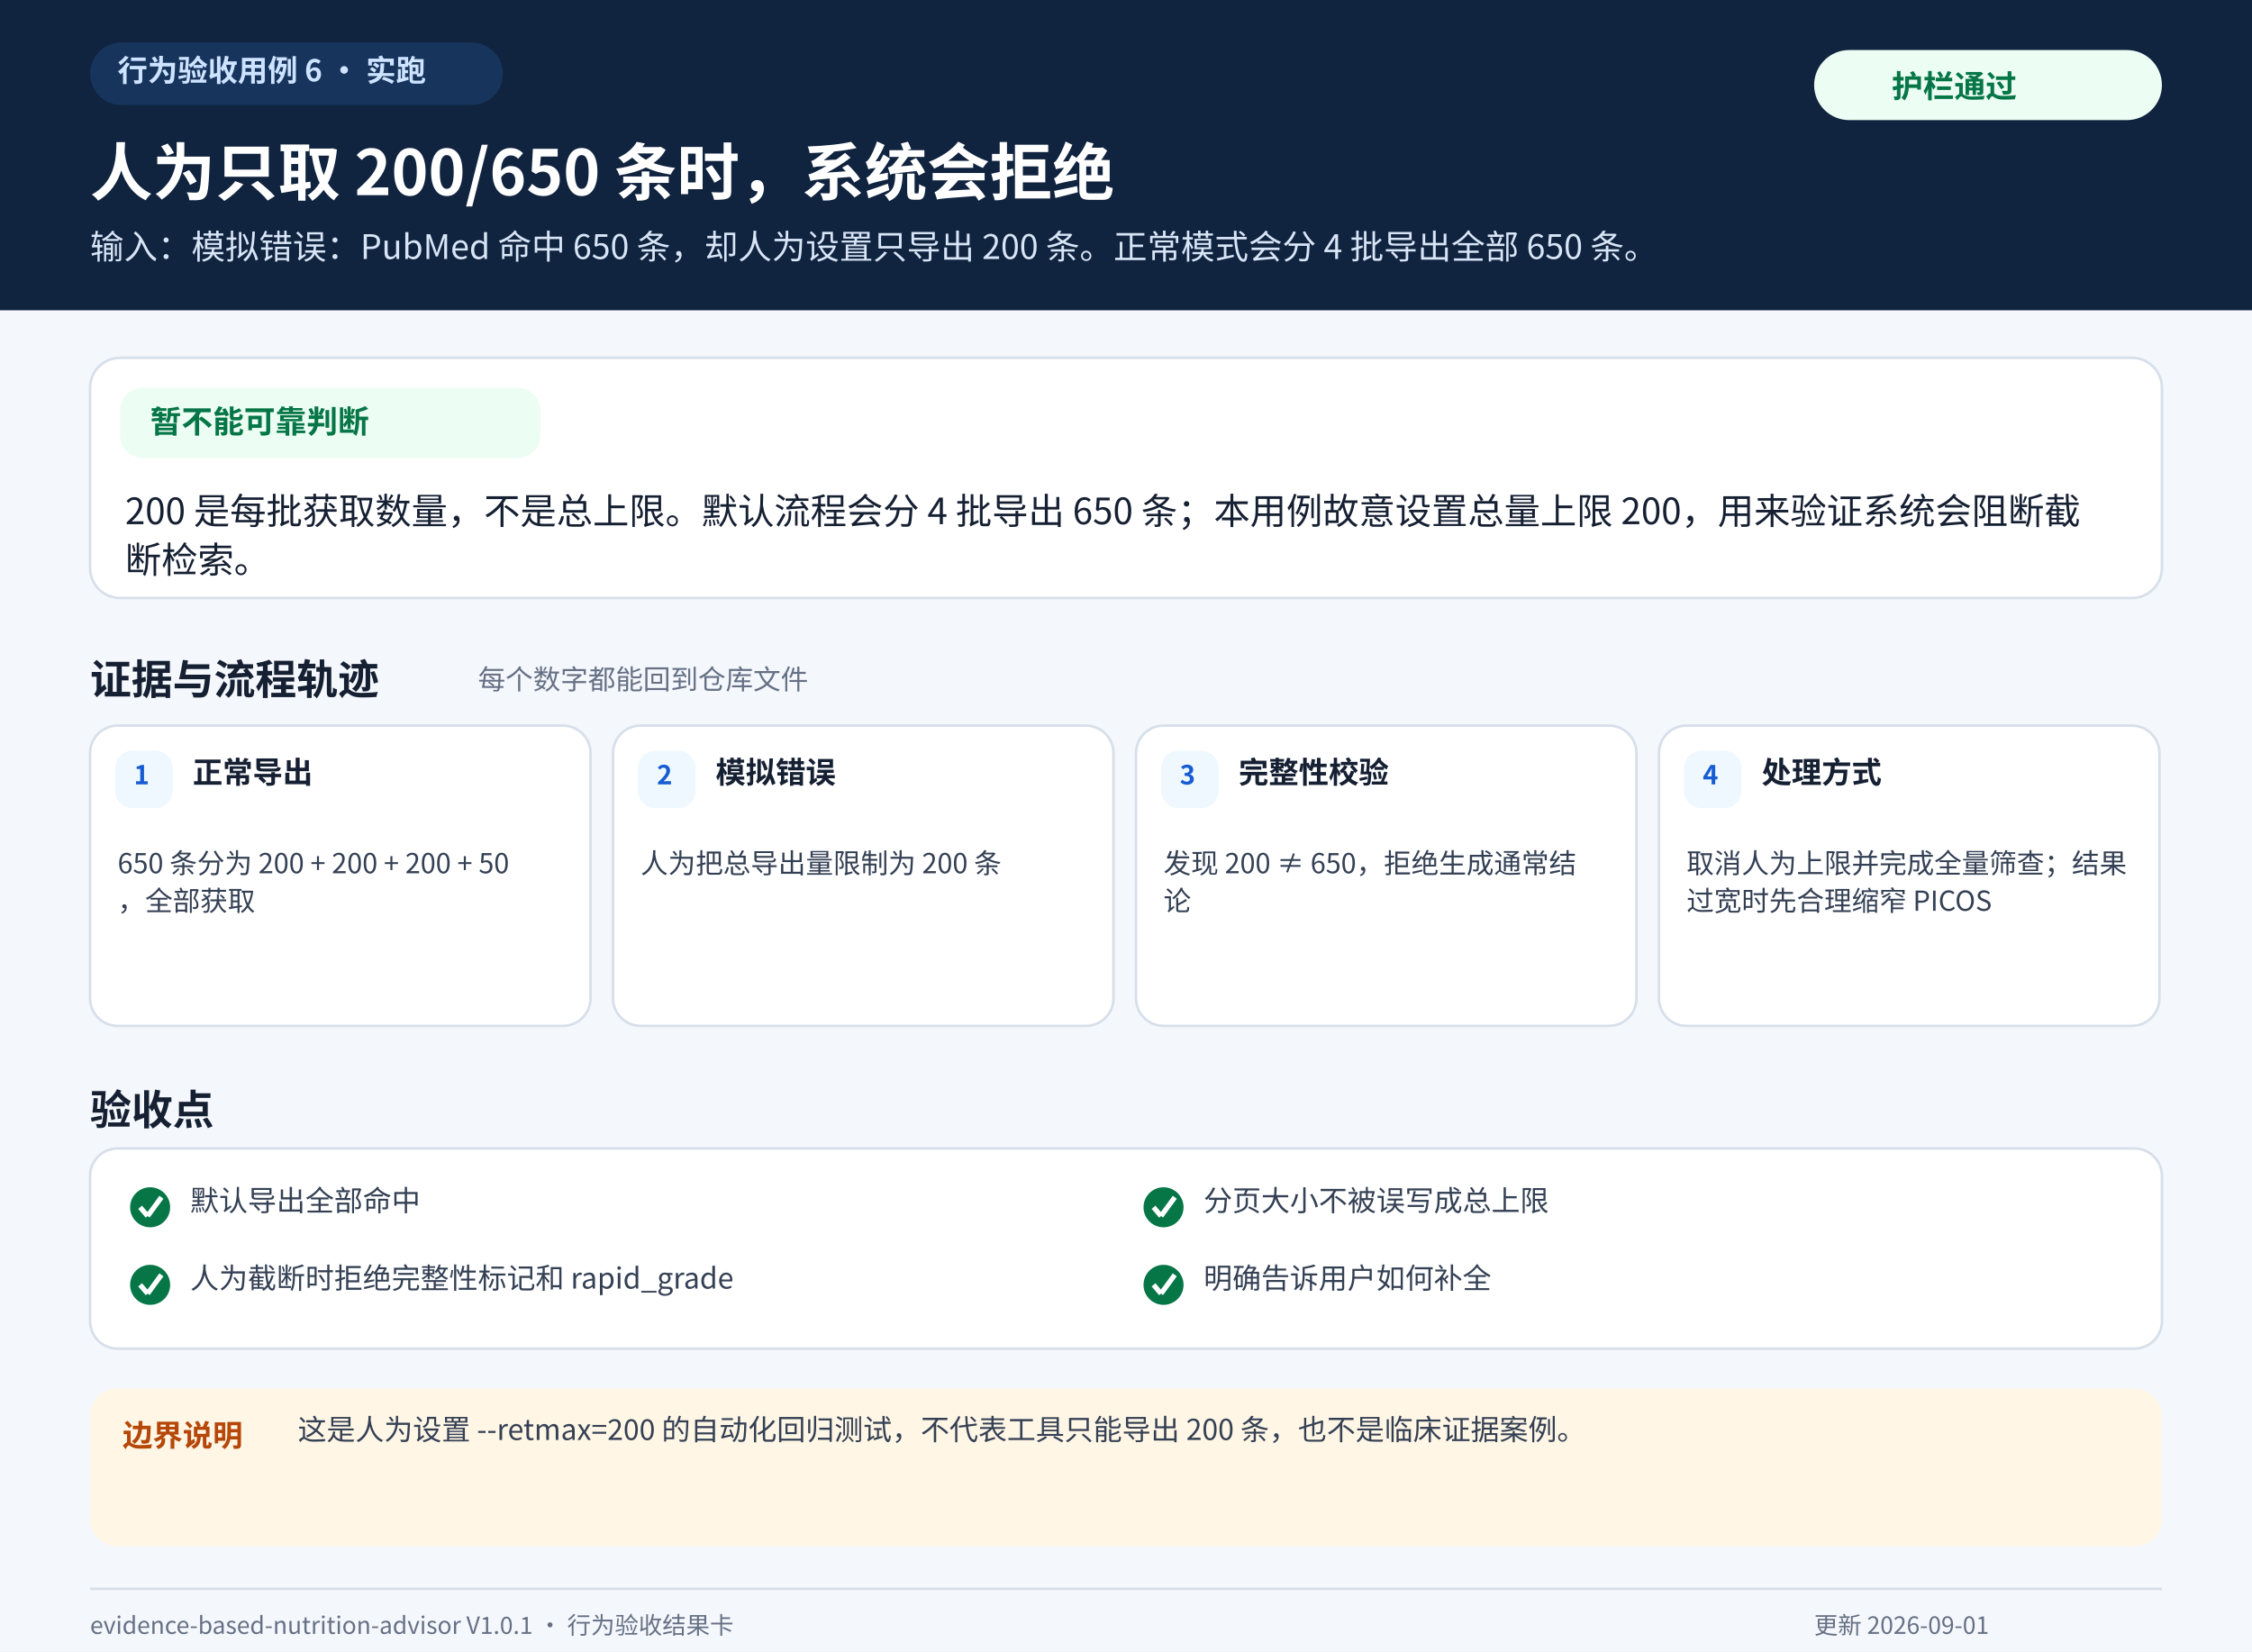
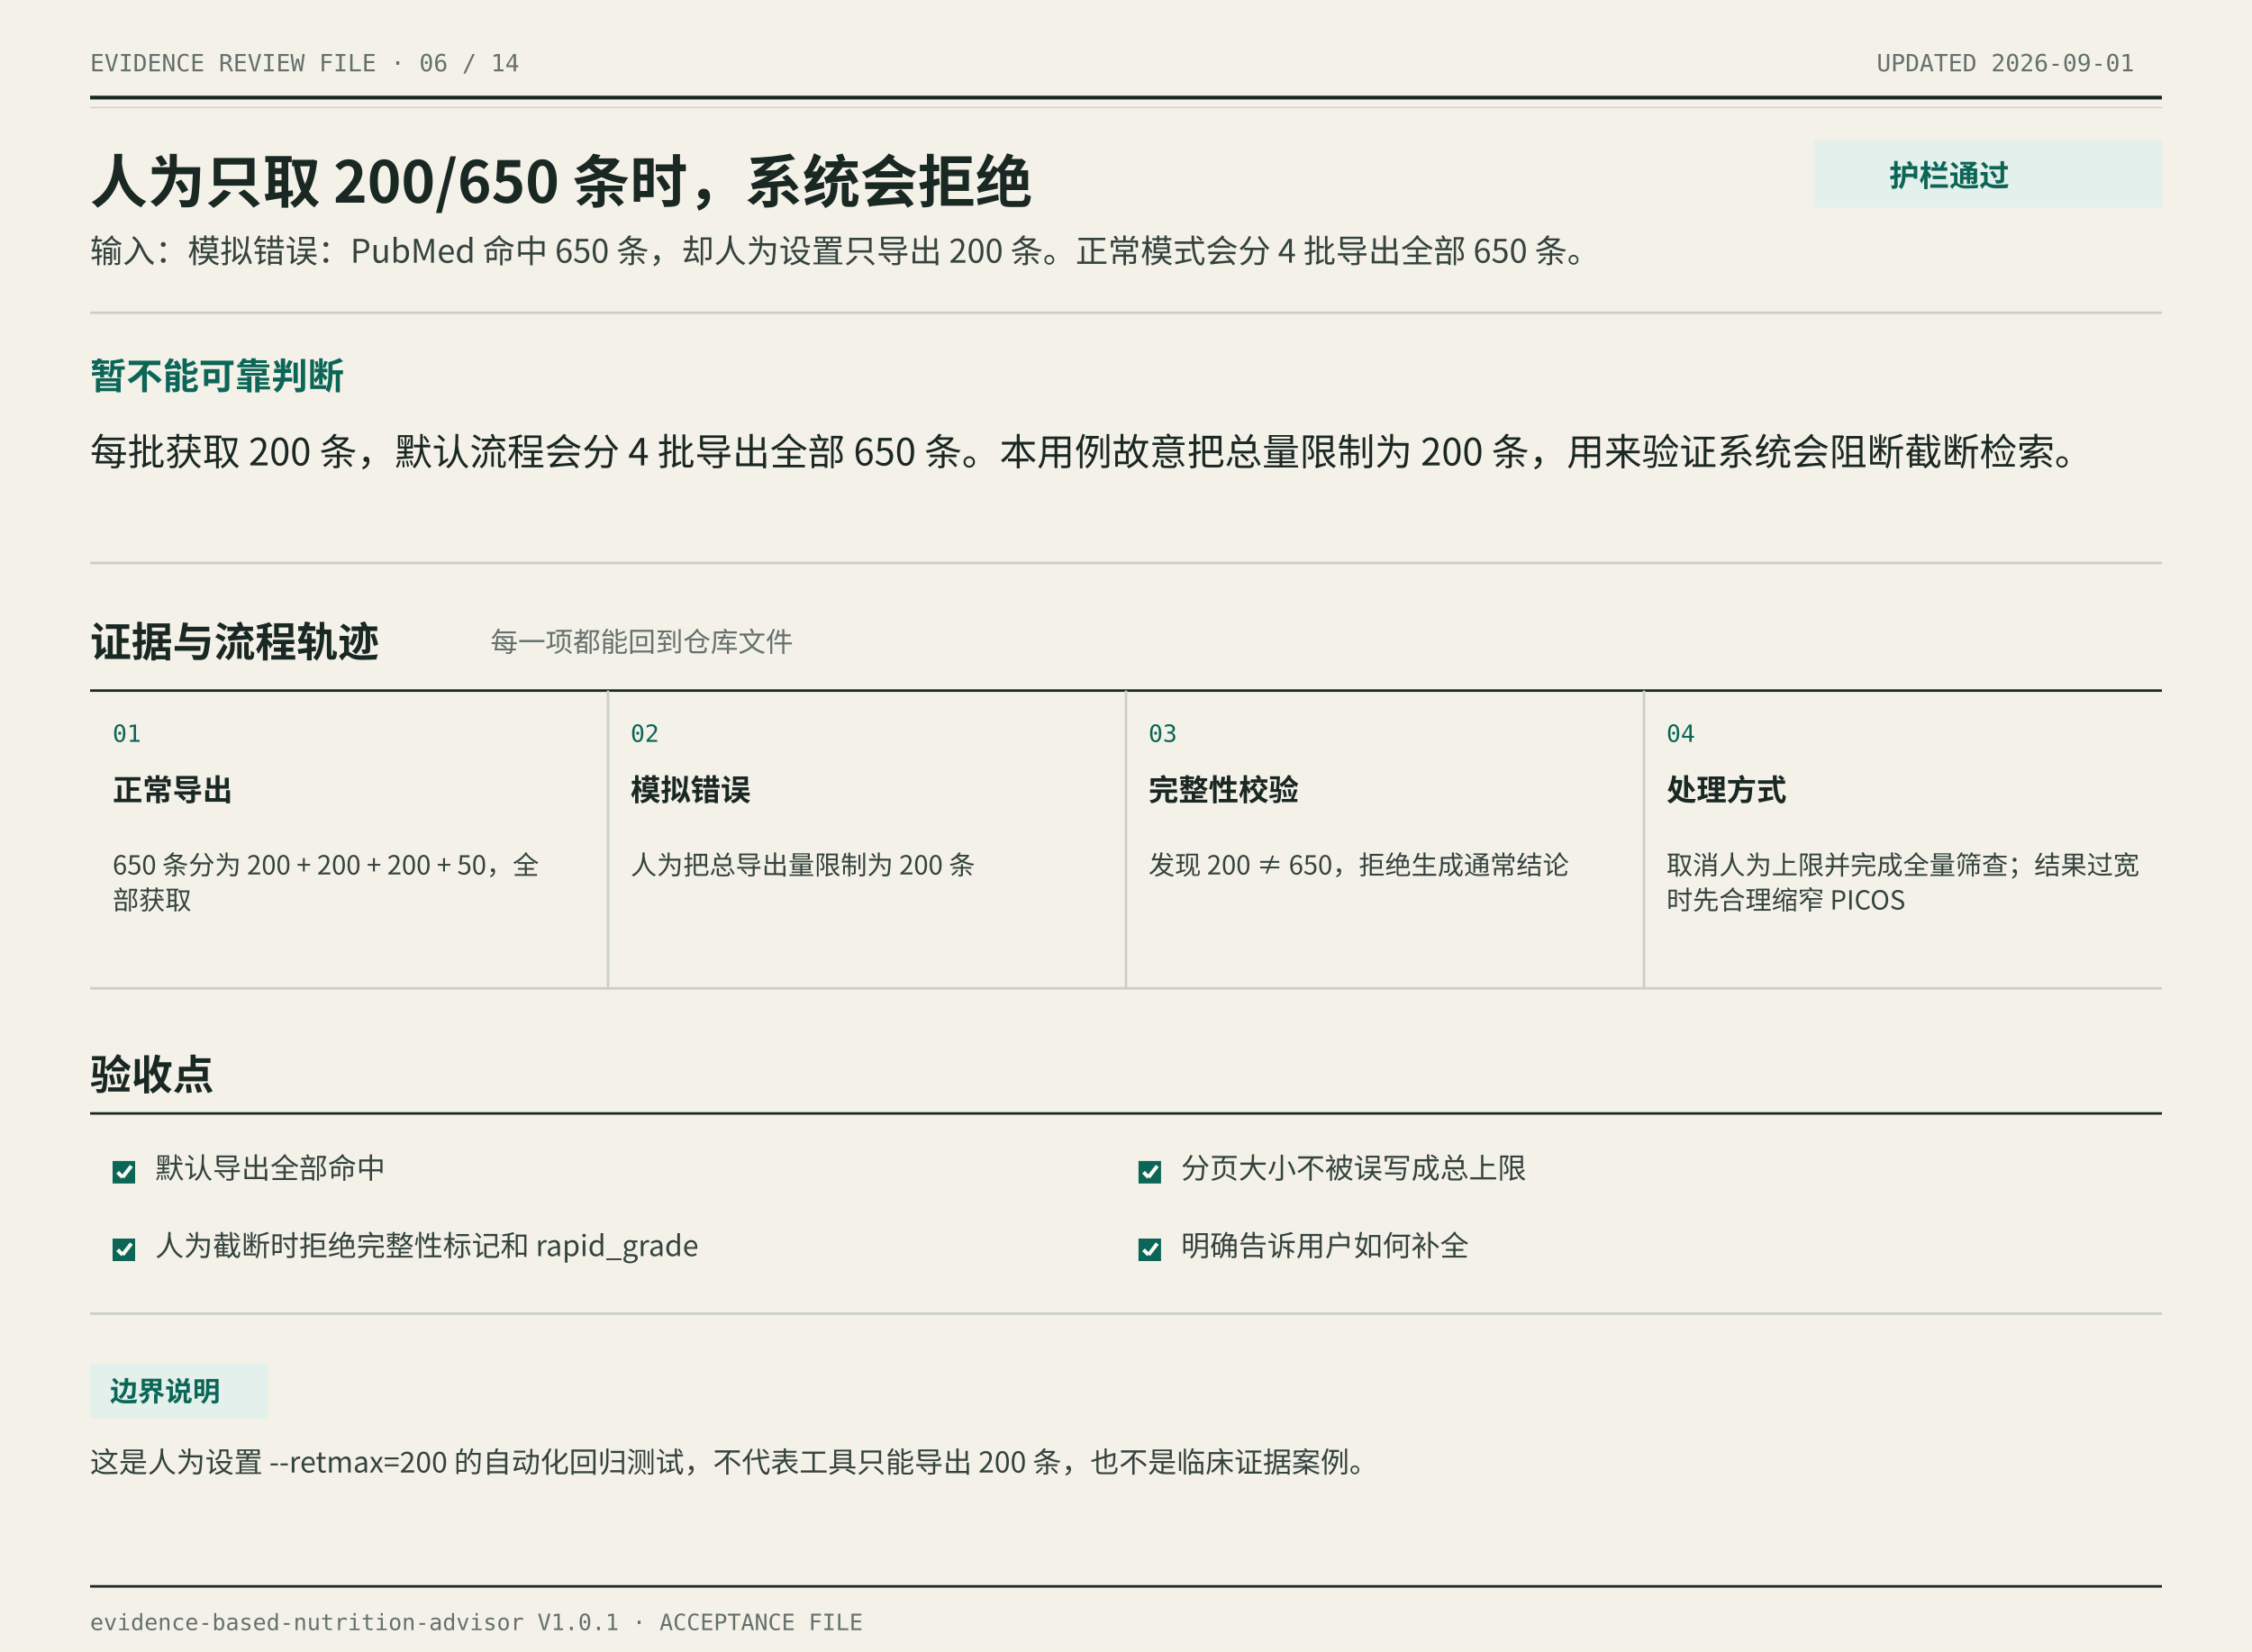
<svg xmlns="http://www.w3.org/2000/svg" width="1800" height="1320" viewBox="0 0 1800 1320" role="img" aria-label="行为验收用例 6：人为只取 200/650 条时，系统会拒绝">
-   <rect width="1800" height="1320" fill="#F4F7FB" />
-   <rect x="0" y="0" width="1800" height="248" rx="0" fill="#10233F" />
-   <rect x="72" y="34" width="330" height="50" rx="25" fill="#17345C" />
-   <text x="94" y="65" font-family="Microsoft YaHei, PingFang SC, Noto Sans CJK SC, sans-serif" font-size="24" font-weight="700" fill="#CDE3FF">行为验收用例 6 · 实跑</text>
-   <text x="72" y="156" font-family="Microsoft YaHei, PingFang SC, Noto Sans CJK SC, sans-serif" font-size="50" font-weight="700" fill="#FFFFFF">人为只取 200/650 条时，系统会拒绝</text>
-   <text x="72" y="207" font-family="Microsoft YaHei, PingFang SC, Noto Sans CJK SC, sans-serif" font-size="27" font-weight="400" fill="#D8E5F6">输入：模拟错误：PubMed 命中 650 条，却人为设置只导出 200 条。正常模式会分 4 批导出全部 650 条。</text>
-   <rect x="1450" y="40" width="278" height="56" rx="28" fill="#ECFDF3" />
-   <text x="1512" y="78" font-family="Microsoft YaHei, PingFang SC, Noto Sans CJK SC, sans-serif" font-size="25" font-weight="700" fill="#067647">护栏通过</text>
-   <rect x="72" y="286" width="1656" height="192" rx="24" fill="#FFFFFF" stroke="#D7DFEA" stroke-width="2" />
-   <rect x="96" y="310" width="336" height="56" rx="18" fill="#ECFDF3" />
-   <text x="120" y="346" font-family="Microsoft YaHei, PingFang SC, Noto Sans CJK SC, sans-serif" font-size="25" font-weight="700" fill="#067647">暂不能可靠判断</text>
-   <text x="100" y="419" font-family="Microsoft YaHei, PingFang SC, Noto Sans CJK SC, sans-serif" font-size="29" font-weight="400" fill="#162033">200 是每批获取数量，不是总上限。默认流程会分 4 批导出 650 条；本用例故意设置总量上限 200，用来验证系统会阻断截</text>
-   <text x="100" y="458" font-family="Microsoft YaHei, PingFang SC, Noto Sans CJK SC, sans-serif" font-size="29" font-weight="400" fill="#162033">断检索。</text>
-   <text x="72" y="555" font-family="Microsoft YaHei, PingFang SC, Noto Sans CJK SC, sans-serif" font-size="33" font-weight="700" fill="#162033">证据与流程轨迹</text>
-   <text x="382" y="551" font-family="Microsoft YaHei, PingFang SC, Noto Sans CJK SC, sans-serif" font-size="22" font-weight="400" fill="#667085">每个数字都能回到仓库文件</text>
-   <rect x="72" y="580" width="400" height="240" rx="22" fill="#FFFFFF" stroke="#D7DFEA" stroke-width="2" />
-   <rect x="92" y="600" width="46" height="46" rx="14" fill="#EFF8FF" />
-   <text x="107" y="627" font-family="Microsoft YaHei, PingFang SC, Noto Sans CJK SC, sans-serif" font-size="21" font-weight="700" fill="#175CD3">1</text>
-   <text x="154" y="626" font-family="Microsoft YaHei, PingFang SC, Noto Sans CJK SC, sans-serif" font-size="24" font-weight="700" fill="#162033">正常导出</text>
-   <text x="94" y="698" font-family="Microsoft YaHei, PingFang SC, Noto Sans CJK SC, sans-serif" font-size="22" font-weight="400" fill="#344054">650 条分为 200 + 200 + 200 + 50</text>
-   <text x="94" y="728" font-family="Microsoft YaHei, PingFang SC, Noto Sans CJK SC, sans-serif" font-size="22" font-weight="400" fill="#344054">，全部获取</text>
-   <rect x="490" y="580" width="400" height="240" rx="22" fill="#FFFFFF" stroke="#D7DFEA" stroke-width="2" />
-   <rect x="510" y="600" width="46" height="46" rx="14" fill="#EFF8FF" />
-   <text x="525" y="627" font-family="Microsoft YaHei, PingFang SC, Noto Sans CJK SC, sans-serif" font-size="21" font-weight="700" fill="#175CD3">2</text>
-   <text x="572" y="626" font-family="Microsoft YaHei, PingFang SC, Noto Sans CJK SC, sans-serif" font-size="24" font-weight="700" fill="#162033">模拟错误</text>
-   <text x="512" y="698" font-family="Microsoft YaHei, PingFang SC, Noto Sans CJK SC, sans-serif" font-size="22" font-weight="400" fill="#344054">人为把总导出量限制为 200 条</text>
-   <rect x="908" y="580" width="400" height="240" rx="22" fill="#FFFFFF" stroke="#D7DFEA" stroke-width="2" />
-   <rect x="928" y="600" width="46" height="46" rx="14" fill="#EFF8FF" />
-   <text x="943" y="627" font-family="Microsoft YaHei, PingFang SC, Noto Sans CJK SC, sans-serif" font-size="21" font-weight="700" fill="#175CD3">3</text>
-   <text x="990" y="626" font-family="Microsoft YaHei, PingFang SC, Noto Sans CJK SC, sans-serif" font-size="24" font-weight="700" fill="#162033">完整性校验</text>
-   <text x="930" y="698" font-family="Microsoft YaHei, PingFang SC, Noto Sans CJK SC, sans-serif" font-size="22" font-weight="400" fill="#344054">发现 200 ≠ 650，拒绝生成通常结</text>
-   <text x="930" y="728" font-family="Microsoft YaHei, PingFang SC, Noto Sans CJK SC, sans-serif" font-size="22" font-weight="400" fill="#344054">论</text>
-   <rect x="1326" y="580" width="400" height="240" rx="22" fill="#FFFFFF" stroke="#D7DFEA" stroke-width="2" />
-   <rect x="1346" y="600" width="46" height="46" rx="14" fill="#EFF8FF" />
-   <text x="1361" y="627" font-family="Microsoft YaHei, PingFang SC, Noto Sans CJK SC, sans-serif" font-size="21" font-weight="700" fill="#175CD3">4</text>
-   <text x="1408" y="626" font-family="Microsoft YaHei, PingFang SC, Noto Sans CJK SC, sans-serif" font-size="24" font-weight="700" fill="#162033">处理方式</text>
-   <text x="1348" y="698" font-family="Microsoft YaHei, PingFang SC, Noto Sans CJK SC, sans-serif" font-size="22" font-weight="400" fill="#344054">取消人为上限并完成全量筛查；结果</text>
-   <text x="1348" y="728" font-family="Microsoft YaHei, PingFang SC, Noto Sans CJK SC, sans-serif" font-size="22" font-weight="400" fill="#344054">过宽时先合理缩窄 PICOS</text>
-   <text x="72" y="899" font-family="Microsoft YaHei, PingFang SC, Noto Sans CJK SC, sans-serif" font-size="33" font-weight="700" fill="#162033">验收点</text>
-   <rect x="72" y="918" width="1656" height="160" rx="22" fill="#FFFFFF" stroke="#D7DFEA" stroke-width="2" />
-   <circle cx="120.0" cy="965.0" r="16.0" fill="#067647" />
-   <line x1="112" y1="965" x2="118" y2="972" stroke="#FFFFFF" stroke-width="4" />
-   <line x1="118" y1="972" x2="129" y2="957" stroke="#FFFFFF" stroke-width="4" />
-   <text x="152" y="968" font-family="Microsoft YaHei, PingFang SC, Noto Sans CJK SC, sans-serif" font-size="23" font-weight="400" fill="#344054">默认导出全部命中</text>
-   <circle cx="930.0" cy="965.0" r="16.0" fill="#067647" />
-   <line x1="922" y1="965" x2="928" y2="972" stroke="#FFFFFF" stroke-width="4" />
-   <line x1="928" y1="972" x2="939" y2="957" stroke="#FFFFFF" stroke-width="4" />
-   <text x="962" y="968" font-family="Microsoft YaHei, PingFang SC, Noto Sans CJK SC, sans-serif" font-size="23" font-weight="400" fill="#344054">分页大小不被误写成总上限</text>
-   <circle cx="120.0" cy="1027.0" r="16.0" fill="#067647" />
-   <line x1="112" y1="1027" x2="118" y2="1034" stroke="#FFFFFF" stroke-width="4" />
-   <line x1="118" y1="1034" x2="129" y2="1019" stroke="#FFFFFF" stroke-width="4" />
-   <text x="152" y="1030" font-family="Microsoft YaHei, PingFang SC, Noto Sans CJK SC, sans-serif" font-size="23" font-weight="400" fill="#344054">人为截断时拒绝完整性标记和 rapid_grade</text>
-   <circle cx="930.0" cy="1027.0" r="16.0" fill="#067647" />
-   <line x1="922" y1="1027" x2="928" y2="1034" stroke="#FFFFFF" stroke-width="4" />
-   <line x1="928" y1="1034" x2="939" y2="1019" stroke="#FFFFFF" stroke-width="4" />
-   <text x="962" y="1030" font-family="Microsoft YaHei, PingFang SC, Noto Sans CJK SC, sans-serif" font-size="23" font-weight="400" fill="#344054">明确告诉用户如何补全</text>
-   <rect x="72" y="1110" width="1656" height="126" rx="22" fill="#FFF6E5" />
-   <text x="98" y="1156" font-family="Microsoft YaHei, PingFang SC, Noto Sans CJK SC, sans-serif" font-size="24" font-weight="700" fill="#B54708">边界说明</text>
-   <text x="238" y="1151" font-family="Microsoft YaHei, PingFang SC, Noto Sans CJK SC, sans-serif" font-size="23" font-weight="400" fill="#344054">这是人为设置 --retmax=200 的自动化回归测试，不代表工具只能导出 200 条，也不是临床证据案例。</text>
-   <line x1="72" y1="1270" x2="1728" y2="1270" stroke="#D7DFEA" stroke-width="2" />
-   <text x="72" y="1306" font-family="Microsoft YaHei, PingFang SC, Noto Sans CJK SC, sans-serif" font-size="19" font-weight="400" fill="#667085">evidence-based-nutrition-advisor V1.0.1 · 行为验收结果卡</text>
-   <text x="1450" y="1306" font-family="Microsoft YaHei, PingFang SC, Noto Sans CJK SC, sans-serif" font-size="19" font-weight="400" fill="#667085">更新 2026-09-01</text>
+   <rect width="1800" height="1320" fill="#F4F1E9" />
+   <rect x="0" y="0" width="1800" height="1320" rx="0" fill="#F4F1E9" />
+   <text x="72" y="57" font-family="Consolas, monospace" font-size="19" font-weight="400" fill="#65716C">EVIDENCE REVIEW FILE · 06 / 14</text>
+   <text x="1500" y="57" font-family="Consolas, monospace" font-size="19" font-weight="400" fill="#65716C">UPDATED 2026-09-01</text>
+   <line x1="72" y1="78" x2="1728" y2="78" stroke="#1A2823" stroke-width="3" />
+   <line x1="72" y1="86" x2="1728" y2="86" stroke="#C9D0C8" stroke-width="1" />
+   <text x="72" y="162" font-family="Microsoft YaHei, PingFang SC, Noto Sans CJK SC, sans-serif" font-size="46" font-weight="700" fill="#1A2823">人为只取 200/650 条时，系统会拒绝</text>
+   <text x="72" y="210" font-family="Microsoft YaHei, PingFang SC, Noto Sans CJK SC, sans-serif" font-size="26" font-weight="400" fill="#34433D">输入：模拟错误：PubMed 命中 650 条，却人为设置只导出 200 条。正常模式会分 4 批导出全部 650 条。</text>
+   <rect x="1450" y="112" width="278" height="54" rx="0" fill="#E4F0EB" />
+   <text x="1510" y="149" font-family="Microsoft YaHei, PingFang SC, Noto Sans CJK SC, sans-serif" font-size="24" font-weight="700" fill="#0B6657">护栏通过</text>
+   <line x1="72" y1="250" x2="1728" y2="250" stroke="#C9D0C8" stroke-width="2" />
+   <text x="72" y="311" font-family="Microsoft YaHei, PingFang SC, Noto Sans CJK SC, sans-serif" font-size="29" font-weight="700" fill="#0B6657">暂不能可靠判断</text>
+   <text x="72" y="372" font-family="Microsoft YaHei, PingFang SC, Noto Sans CJK SC, sans-serif" font-size="30" font-weight="400" fill="#1A2823">每批获取 200 条，默认流程会分 4 批导出全部 650 条。本用例故意把总量限制为 200 条，用来验证系统会阻断截断检索。</text>
+   <line x1="72" y1="450" x2="1728" y2="450" stroke="#C9D0C8" stroke-width="2" />
+   <text x="72" y="525" font-family="Microsoft YaHei, PingFang SC, Noto Sans CJK SC, sans-serif" font-size="33" font-weight="700" fill="#1A2823">证据与流程轨迹</text>
+   <text x="392" y="521" font-family="Microsoft YaHei, PingFang SC, Noto Sans CJK SC, sans-serif" font-size="22" font-weight="400" fill="#65716C">每一项都能回到仓库文件</text>
+   <line x1="72" y1="552" x2="486" y2="552" stroke="#1A2823" stroke-width="2" />
+   <line x1="72" y1="790" x2="486" y2="790" stroke="#C9D0C8" stroke-width="2" />
+   <text x="90" y="593" font-family="Consolas, monospace" font-size="19" font-weight="400" fill="#0B6657">01</text>
+   <text x="90" y="640" font-family="Microsoft YaHei, PingFang SC, Noto Sans CJK SC, sans-serif" font-size="24" font-weight="700" fill="#1A2823">正常导出</text>
+   <text x="90" y="699" font-family="Microsoft YaHei, PingFang SC, Noto Sans CJK SC, sans-serif" font-size="21" font-weight="400" fill="#34433D">650 条分为 200 + 200 + 200 + 50，全</text>
+   <text x="90" y="727" font-family="Microsoft YaHei, PingFang SC, Noto Sans CJK SC, sans-serif" font-size="21" font-weight="400" fill="#34433D">部获取</text>
+   <line x1="486" y1="552" x2="900" y2="552" stroke="#1A2823" stroke-width="2" />
+   <line x1="486" y1="790" x2="900" y2="790" stroke="#C9D0C8" stroke-width="2" />
+   <line x1="486" y1="552" x2="486" y2="790" stroke="#C9D0C8" stroke-width="2" />
+   <text x="504" y="593" font-family="Consolas, monospace" font-size="19" font-weight="400" fill="#0B6657">02</text>
+   <text x="504" y="640" font-family="Microsoft YaHei, PingFang SC, Noto Sans CJK SC, sans-serif" font-size="24" font-weight="700" fill="#1A2823">模拟错误</text>
+   <text x="504" y="699" font-family="Microsoft YaHei, PingFang SC, Noto Sans CJK SC, sans-serif" font-size="21" font-weight="400" fill="#34433D">人为把总导出量限制为 200 条</text>
+   <line x1="900" y1="552" x2="1314" y2="552" stroke="#1A2823" stroke-width="2" />
+   <line x1="900" y1="790" x2="1314" y2="790" stroke="#C9D0C8" stroke-width="2" />
+   <line x1="900" y1="552" x2="900" y2="790" stroke="#C9D0C8" stroke-width="2" />
+   <text x="918" y="593" font-family="Consolas, monospace" font-size="19" font-weight="400" fill="#0B6657">03</text>
+   <text x="918" y="640" font-family="Microsoft YaHei, PingFang SC, Noto Sans CJK SC, sans-serif" font-size="24" font-weight="700" fill="#1A2823">完整性校验</text>
+   <text x="918" y="699" font-family="Microsoft YaHei, PingFang SC, Noto Sans CJK SC, sans-serif" font-size="21" font-weight="400" fill="#34433D">发现 200 ≠ 650，拒绝生成通常结论</text>
+   <line x1="1314" y1="552" x2="1728" y2="552" stroke="#1A2823" stroke-width="2" />
+   <line x1="1314" y1="790" x2="1728" y2="790" stroke="#C9D0C8" stroke-width="2" />
+   <line x1="1314" y1="552" x2="1314" y2="790" stroke="#C9D0C8" stroke-width="2" />
+   <text x="1332" y="593" font-family="Consolas, monospace" font-size="19" font-weight="400" fill="#0B6657">04</text>
+   <text x="1332" y="640" font-family="Microsoft YaHei, PingFang SC, Noto Sans CJK SC, sans-serif" font-size="24" font-weight="700" fill="#1A2823">处理方式</text>
+   <text x="1332" y="699" font-family="Microsoft YaHei, PingFang SC, Noto Sans CJK SC, sans-serif" font-size="21" font-weight="400" fill="#34433D">取消人为上限并完成全量筛查；结果过宽</text>
+   <text x="1332" y="727" font-family="Microsoft YaHei, PingFang SC, Noto Sans CJK SC, sans-serif" font-size="21" font-weight="400" fill="#34433D">时先合理缩窄 PICOS</text>
+   <text x="72" y="871" font-family="Microsoft YaHei, PingFang SC, Noto Sans CJK SC, sans-serif" font-size="33" font-weight="700" fill="#1A2823">验收点</text>
+   <line x1="72" y1="890" x2="1728" y2="890" stroke="#1A2823" stroke-width="2" />
+   <rect x="90" y="928" width="18" height="18" rx="0" fill="#0B6657" />
+   <line x1="94" y1="937" x2="98" y2="941" stroke="#FBFAF5" stroke-width="3" />
+   <line x1="98" y1="941" x2="105" y2="932" stroke="#FBFAF5" stroke-width="3" />
+   <text x="124" y="942" font-family="Microsoft YaHei, PingFang SC, Noto Sans CJK SC, sans-serif" font-size="23" font-weight="400" fill="#34433D">默认导出全部命中</text>
+   <rect x="910" y="928" width="18" height="18" rx="0" fill="#0B6657" />
+   <line x1="914" y1="937" x2="918" y2="941" stroke="#FBFAF5" stroke-width="3" />
+   <line x1="918" y1="941" x2="925" y2="932" stroke="#FBFAF5" stroke-width="3" />
+   <text x="944" y="942" font-family="Microsoft YaHei, PingFang SC, Noto Sans CJK SC, sans-serif" font-size="23" font-weight="400" fill="#34433D">分页大小不被误写成总上限</text>
+   <rect x="90" y="990" width="18" height="18" rx="0" fill="#0B6657" />
+   <line x1="94" y1="999" x2="98" y2="1003" stroke="#FBFAF5" stroke-width="3" />
+   <line x1="98" y1="1003" x2="105" y2="994" stroke="#FBFAF5" stroke-width="3" />
+   <text x="124" y="1004" font-family="Microsoft YaHei, PingFang SC, Noto Sans CJK SC, sans-serif" font-size="23" font-weight="400" fill="#34433D">人为截断时拒绝完整性标记和 rapid_grade</text>
+   <rect x="910" y="990" width="18" height="18" rx="0" fill="#0B6657" />
+   <line x1="914" y1="999" x2="918" y2="1003" stroke="#FBFAF5" stroke-width="3" />
+   <line x1="918" y1="1003" x2="925" y2="994" stroke="#FBFAF5" stroke-width="3" />
+   <text x="944" y="1004" font-family="Microsoft YaHei, PingFang SC, Noto Sans CJK SC, sans-serif" font-size="23" font-weight="400" fill="#34433D">明确告诉用户如何补全</text>
+   <line x1="72" y1="1050" x2="1728" y2="1050" stroke="#C9D0C8" stroke-width="2" />
+   <rect x="72" y="1090" width="142" height="44" rx="0" fill="#E4F0EB" />
+   <text x="88" y="1120" font-family="Microsoft YaHei, PingFang SC, Noto Sans CJK SC, sans-serif" font-size="22" font-weight="700" fill="#0B6657">边界说明</text>
+   <text x="72" y="1177" font-family="Microsoft YaHei, PingFang SC, Noto Sans CJK SC, sans-serif" font-size="23" font-weight="400" fill="#34433D">这是人为设置 --retmax=200 的自动化回归测试，不代表工具只能导出 200 条，也不是临床证据案例。</text>
+   <line x1="72" y1="1268" x2="1728" y2="1268" stroke="#1A2823" stroke-width="2" />
+   <text x="72" y="1303" font-family="Consolas, monospace" font-size="18" font-weight="400" fill="#65716C">evidence-based-nutrition-advisor V1.0.1 · ACCEPTANCE FILE</text>
</svg>
